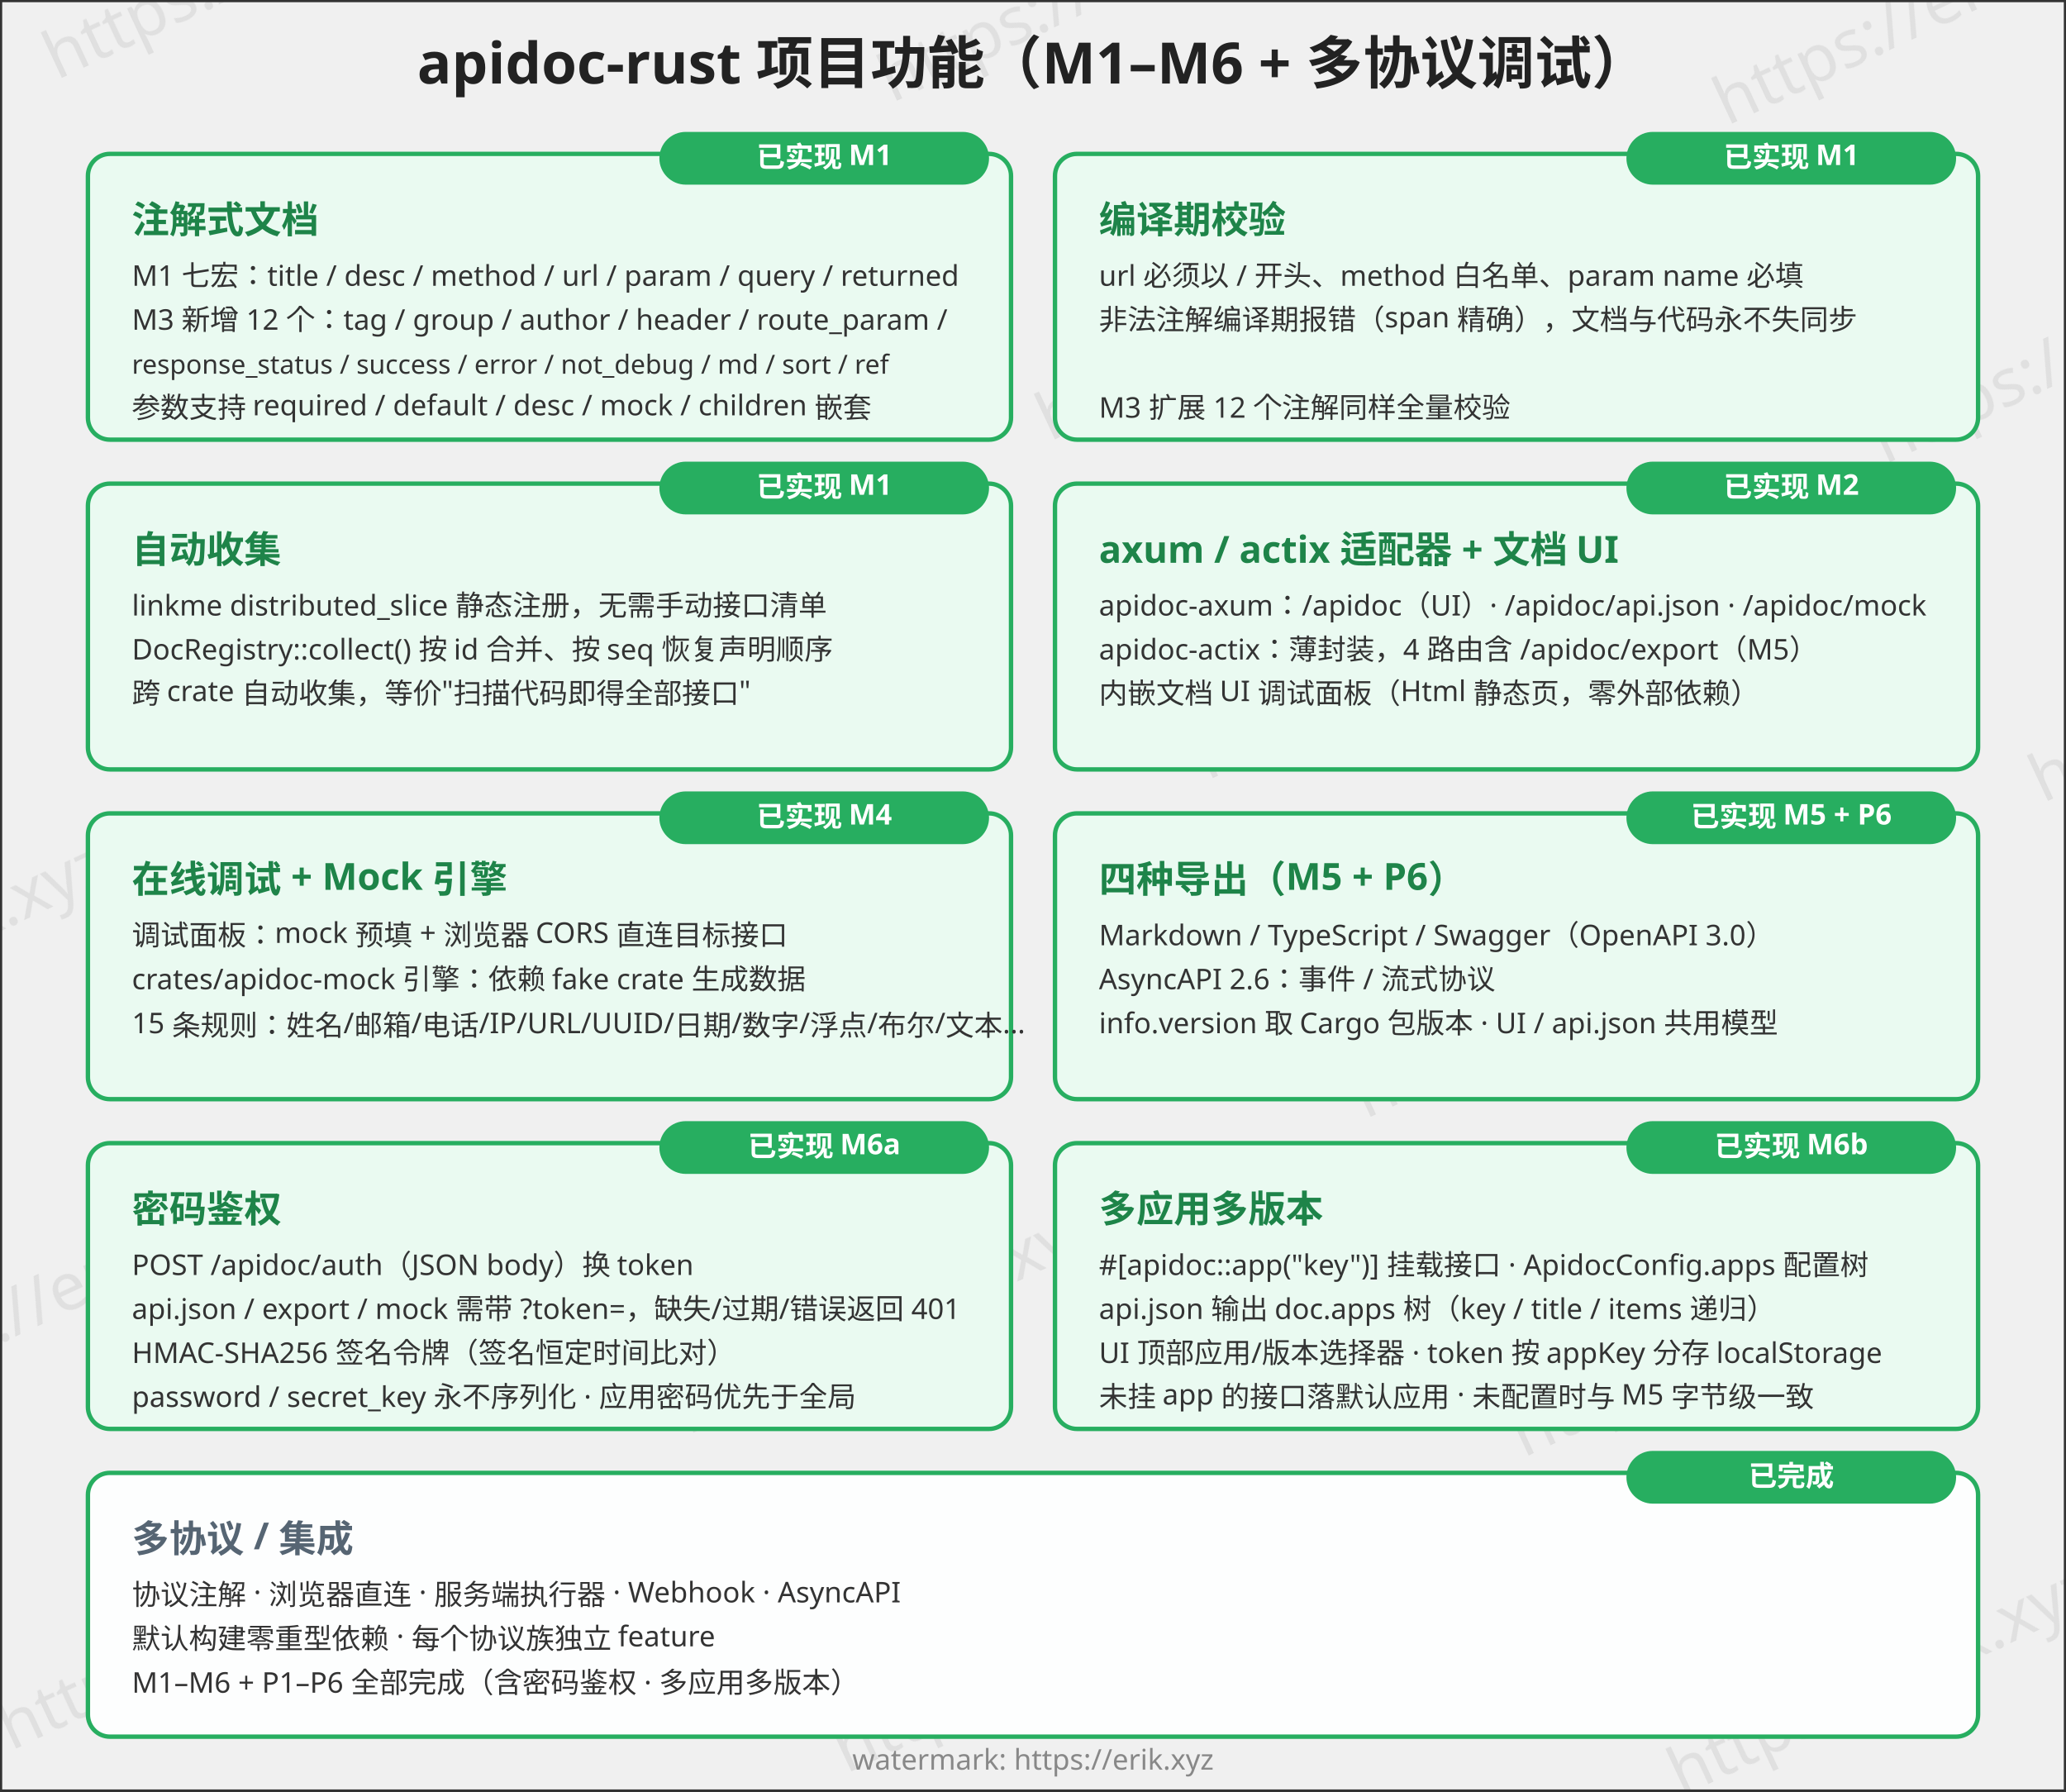
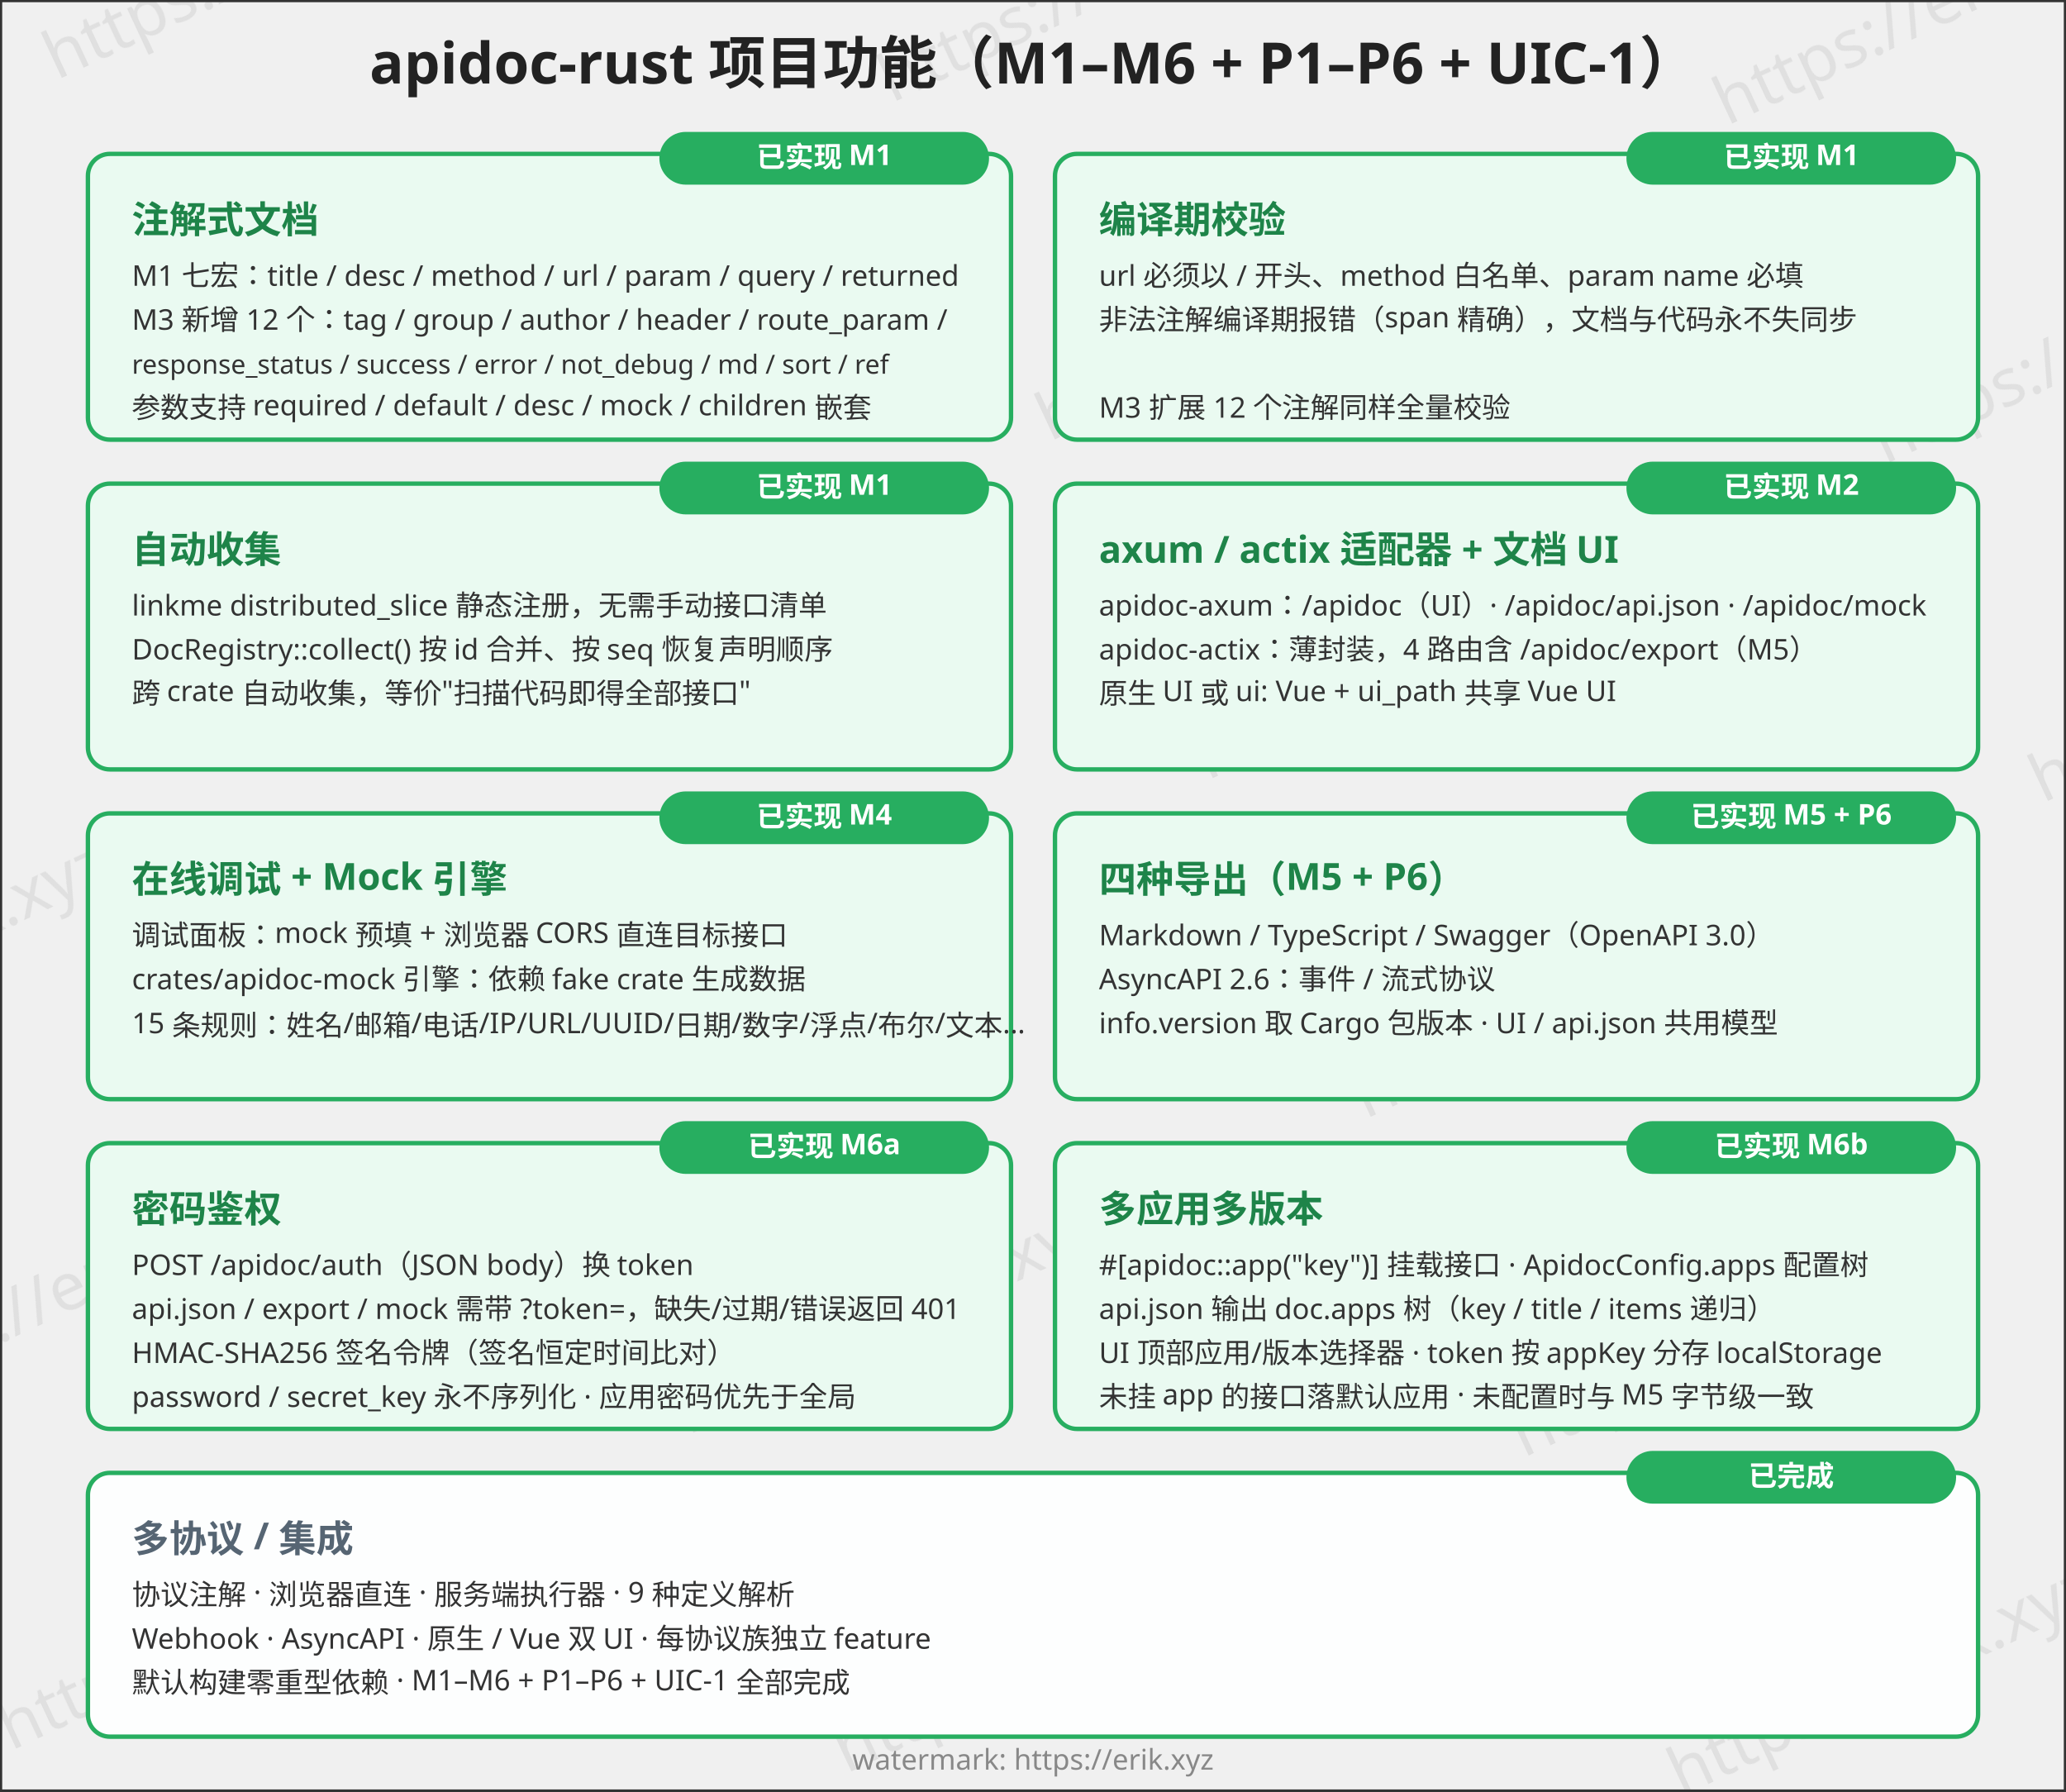
<svg xmlns="http://www.w3.org/2000/svg" viewBox="0 0 940 815" font-family="sans-serif">
  <defs>
    <pattern id="wm" width="340" height="170" patternUnits="userSpaceOnUse" patternTransform="rotate(-25)">
      <text x="8" y="44" font-size="30" fill="#888888" opacity="0.15">https://erik.xyz</text>
    </pattern>
  </defs>
  <rect width="940" height="815" fill="url(#wm)" />
  <rect x="0" y="0" width="940" height="815" fill="none" stroke="#333" stroke-width="2" />
-   <text x="470" y="38" text-anchor="middle" font-size="26" font-weight="bold" fill="#222">apidoc-rust 项目功能（M1–M6 + 多协议调试）</text>
+   <text x="470" y="38" text-anchor="middle" font-size="26" font-weight="bold" fill="#222">apidoc-rust 项目功能（M1–M6 + P1–P6 + UIC-1）</text>
  <rect x="40" y="70" width="420" height="130" rx="10" fill="#eafaf1" stroke="#27ae60" stroke-width="2" />
  <rect x="300" y="60" width="150" height="24" rx="12" fill="#27ae60" />
  <text x="375" y="76" text-anchor="middle" font-size="13" fill="#fff" font-weight="bold">已实现 M1</text>
  <text x="60" y="106" font-size="17" font-weight="bold" fill="#1e8449">注解式文档</text>
  <text x="60" y="130" font-size="13" fill="#333">M1 七宏：title / desc / method / url / param / query / returned</text>
  <text x="60" y="150" font-size="13" fill="#333">M3 新增 12 个：tag / group / author / header / route_param /</text>
  <text x="60" y="170" font-size="12" fill="#333">response_status / success / error / not_debug / md / sort / ref</text>
  <text x="60" y="190" font-size="13" fill="#333">参数支持 required / default / desc / mock / children 嵌套</text>
  <rect x="480" y="70" width="420" height="130" rx="10" fill="#eafaf1" stroke="#27ae60" stroke-width="2" />
  <rect x="740" y="60" width="150" height="24" rx="12" fill="#27ae60" />
  <text x="815" y="76" text-anchor="middle" font-size="13" fill="#fff" font-weight="bold">已实现 M1</text>
  <text x="500" y="106" font-size="17" font-weight="bold" fill="#1e8449">编译期校验</text>
  <text x="500" y="130" font-size="13" fill="#333">url 必须以 / 开头、method 白名单、param name 必填</text>
  <text x="500" y="150" font-size="13" fill="#333">非法注解编译期报错（span 精确），文档与代码永不失同步</text>
  <text x="500" y="190" font-size="13" fill="#333">M3 扩展 12 个注解同样全量校验</text>
  <rect x="40" y="220" width="420" height="130" rx="10" fill="#eafaf1" stroke="#27ae60" stroke-width="2" />
  <rect x="300" y="210" width="150" height="24" rx="12" fill="#27ae60" />
  <text x="375" y="226" text-anchor="middle" font-size="13" fill="#fff" font-weight="bold">已实现 M1</text>
  <text x="60" y="256" font-size="17" font-weight="bold" fill="#1e8449">自动收集</text>
  <text x="60" y="280" font-size="13" fill="#333">linkme distributed_slice 静态注册，无需手动接口清单</text>
  <text x="60" y="300" font-size="13" fill="#333">DocRegistry::collect() 按 id 合并、按 seq 恢复声明顺序</text>
  <text x="60" y="320" font-size="13" fill="#333">跨 crate 自动收集，等价"扫描代码即得全部接口"</text>
  <rect x="480" y="220" width="420" height="130" rx="10" fill="#eafaf1" stroke="#27ae60" stroke-width="2" />
  <rect x="740" y="210" width="150" height="24" rx="12" fill="#27ae60" />
  <text x="815" y="226" text-anchor="middle" font-size="13" fill="#fff" font-weight="bold">已实现 M2</text>
  <text x="500" y="256" font-size="17" font-weight="bold" fill="#1e8449">axum / actix 适配器 + 文档 UI</text>
  <text x="500" y="280" font-size="13" fill="#333">apidoc-axum：/apidoc（UI）· /apidoc/api.json · /apidoc/mock</text>
  <text x="500" y="300" font-size="13" fill="#333">apidoc-actix：薄封装，4 路由含 /apidoc/export（M5）</text>
-   <text x="500" y="320" font-size="13" fill="#333">内嵌文档 UI 调试面板（Html 静态页，零外部依赖）</text>
+   <text x="500" y="320" font-size="13" fill="#333">原生 UI 或 ui: Vue + ui_path 共享 Vue UI</text>
  <rect x="40" y="370" width="420" height="130" rx="10" fill="#eafaf1" stroke="#27ae60" stroke-width="2" />
  <rect x="300" y="360" width="150" height="24" rx="12" fill="#27ae60" />
  <text x="375" y="376" text-anchor="middle" font-size="13" fill="#fff" font-weight="bold">已实现 M4</text>
  <text x="60" y="406" font-size="17" font-weight="bold" fill="#1e8449">在线调试 + Mock 引擎</text>
  <text x="60" y="430" font-size="13" fill="#333">调试面板：mock 预填 + 浏览器 CORS 直连目标接口</text>
  <text x="60" y="450" font-size="13" fill="#333">crates/apidoc-mock 引擎：依赖 fake crate 生成数据</text>
  <text x="60" y="470" font-size="13" fill="#333">15 条规则：姓名/邮箱/电话/IP/URL/UUID/日期/数字/浮点/布尔/文本…</text>
  <rect x="480" y="370" width="420" height="130" rx="10" fill="#eafaf1" stroke="#27ae60" stroke-width="2" />
  <rect x="740" y="360" width="150" height="24" rx="12" fill="#27ae60" />
  <text x="815" y="376" text-anchor="middle" font-size="13" fill="#fff" font-weight="bold">已实现 M5 + P6</text>
  <text x="500" y="406" font-size="17" font-weight="bold" fill="#1e8449">四种导出（M5 + P6）</text>
  <text x="500" y="430" font-size="13" fill="#333">Markdown / TypeScript / Swagger（OpenAPI 3.0）</text>
  <text x="500" y="450" font-size="13" fill="#333">AsyncAPI 2.6：事件 / 流式协议</text>
  <text x="500" y="470" font-size="13" fill="#333">info.version 取 Cargo 包版本 · UI / api.json 共用模型</text>
  <rect x="40" y="520" width="420" height="130" rx="10" fill="#eafaf1" stroke="#27ae60" stroke-width="2" />
  <rect x="300" y="510" width="150" height="24" rx="12" fill="#27ae60" />
  <text x="375" y="526" text-anchor="middle" font-size="13" fill="#fff" font-weight="bold">已实现 M6a</text>
  <text x="60" y="556" font-size="17" font-weight="bold" fill="#1e8449">密码鉴权</text>
  <text x="60" y="580" font-size="13" fill="#333">POST /apidoc/auth（JSON body）换 token</text>
  <text x="60" y="600" font-size="13" fill="#333">api.json / export / mock 需带 ?token=，缺失/过期/错误返回 401</text>
  <text x="60" y="620" font-size="13" fill="#333">HMAC-SHA256 签名令牌（签名恒定时间比对）</text>
  <text x="60" y="640" font-size="13" fill="#333">password / secret_key 永不序列化 · 应用密码优先于全局</text>
  <rect x="480" y="520" width="420" height="130" rx="10" fill="#eafaf1" stroke="#27ae60" stroke-width="2" />
  <rect x="740" y="510" width="150" height="24" rx="12" fill="#27ae60" />
  <text x="815" y="526" text-anchor="middle" font-size="13" fill="#fff" font-weight="bold">已实现 M6b</text>
  <text x="500" y="556" font-size="17" font-weight="bold" fill="#1e8449">多应用多版本</text>
  <text x="500" y="580" font-size="13" fill="#333">#[apidoc::app("key")] 挂载接口 · ApidocConfig.apps 配置树</text>
  <text x="500" y="600" font-size="13" fill="#333">api.json 输出 doc.apps 树（key / title / items 递归）</text>
  <text x="500" y="620" font-size="13" fill="#333">UI 顶部应用/版本选择器 · token 按 appKey 分存 localStorage</text>
  <text x="500" y="640" font-size="13" fill="#333">未挂 app 的接口落默认应用 · 未配置时与 M5 字节级一致</text>
  <rect x="40" y="670" width="860" height="120" rx="10" fill="#fdfefe" stroke="#27ae60" stroke-width="2" />
  <rect x="740" y="660" width="150" height="24" rx="12" fill="#27ae60" />
  <text x="815" y="676" text-anchor="middle" font-size="13" fill="#fff" font-weight="bold">已完成</text>
  <text x="60" y="706" font-size="17" font-weight="bold" fill="#566573">多协议 / 集成</text>
-   <text x="60" y="730" font-size="13" fill="#333">协议注解 · 浏览器直连 · 服务端执行器 · Webhook · AsyncAPI</text>
-   <text x="60" y="750" font-size="13" fill="#333">默认构建零重型依赖 · 每个协议族独立 feature</text>
-   <text x="60" y="770" font-size="13" fill="#333">M1–M6 + P1–P6 全部完成（含密码鉴权 · 多应用多版本）</text>
+   <text x="60" y="730" font-size="13" fill="#333">协议注解 · 浏览器直连 · 服务端执行器 · 9 种定义解析</text>
+   <text x="60" y="750" font-size="13" fill="#333">Webhook · AsyncAPI · 原生 / Vue 双 UI · 每协议族独立 feature</text>
+   <text x="60" y="770" font-size="13" fill="#333">默认构建零重型依赖 · M1–M6 + P1–P6 + UIC-1 全部完成</text>
  <text x="470" y="805" text-anchor="middle" font-size="13" fill="#888">watermark: https://erik.xyz</text>
</svg>
